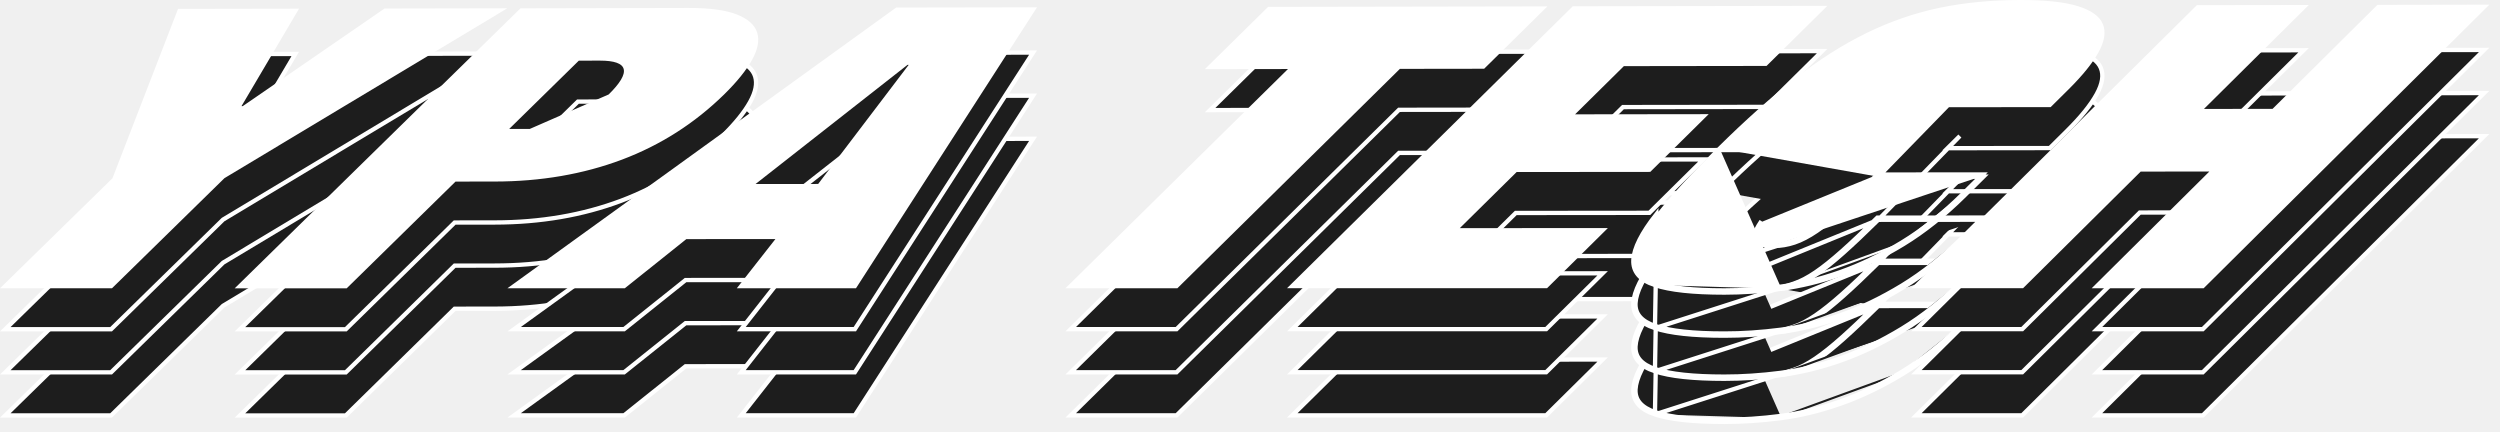
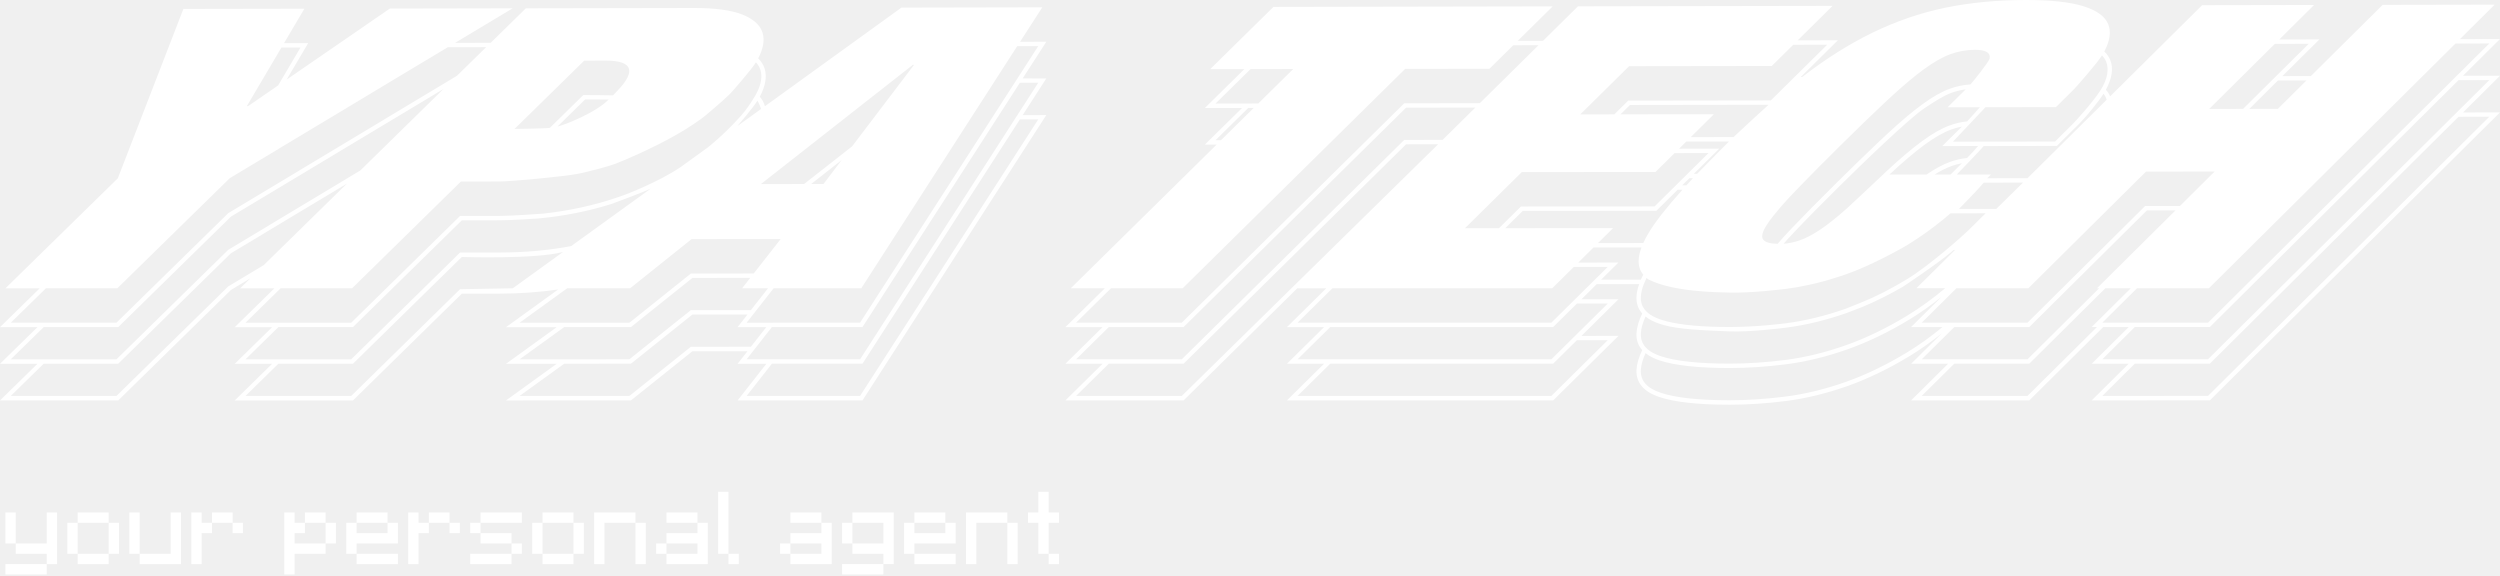
- <svg xmlns="http://www.w3.org/2000/svg" width="174" height="30" viewBox="0 0 174 30" fill="none">
-   <path d="M12.494 9.769L20.55 9.755L16.679 16.311L16.546 16.537H16.808H16.893H16.94L16.978 16.511L26.808 9.744L34.764 9.728L15.544 21.272L15.529 21.281L15.517 21.293L7.733 28.914H0.368L7.933 21.513L7.956 21.49L7.968 21.46L12.494 9.769Z" fill="#1D1D1D" stroke="white" stroke-width="0.3" />
-   <path d="M42.45 15.7L42.45 15.7C41.603 16.531 40.717 17.141 39.79 17.534C38.865 17.926 37.904 18.122 36.906 18.123L42.45 15.7ZM42.45 15.7C42.859 15.3 43.16 14.943 43.346 14.63C43.531 14.321 43.619 14.03 43.555 13.774C43.489 13.509 43.273 13.332 42.971 13.225C42.671 13.118 42.262 13.069 41.752 13.069L41.752 13.069L40.285 13.072L40.224 13.072L40.18 13.115L35.334 17.868L35.071 18.126L35.439 18.125L36.906 18.123L42.45 15.7ZM51.239 10.151L51.24 10.151C51.993 10.451 52.414 10.847 52.559 11.322C52.706 11.804 52.604 12.393 52.207 13.104C51.809 13.816 51.179 14.596 50.311 15.45C48.266 17.458 45.904 18.964 43.234 19.971C40.559 20.976 37.624 21.482 34.43 21.485L31.706 21.488L31.645 21.488L31.601 21.531L24.069 28.917H16.703L36.286 9.73L47.916 9.704C47.916 9.704 47.916 9.704 47.916 9.704C49.39 9.701 50.495 9.854 51.239 10.151Z" fill="#1D1D1D" stroke="white" stroke-width="0.3" />
-   <path d="M59.496 28.911H51.592L54.086 25.732L54.277 25.489L53.968 25.489L47.768 25.492L47.716 25.492L47.675 25.525L43.437 28.911H35.784L62.421 9.676L71.9 9.659L59.496 28.911ZM63.164 13.363H63.112L63.071 13.395L52.494 21.689L52.152 21.957L52.587 21.957L56.944 21.954L57.019 21.954L57.063 21.895L63.365 13.604L63.548 13.363H63.246H63.164Z" fill="#1D1D1D" stroke="white" stroke-width="0.3" />
-   <path d="M81.886 28.911H74.522L89.748 13.911L90.009 13.654L89.642 13.654L84.224 13.662L88.319 9.63L107.331 9.595L103.235 13.634L97.433 13.643L97.372 13.643L97.328 13.686L81.886 28.911Z" fill="#1D1D1D" stroke="white" stroke-width="0.3" />
-   <path d="M101.602 25.028L111.543 25.023L107.614 28.908H89.944L109.526 9.587L126.819 9.557L122.89 13.439L113.022 13.453L112.96 13.453L112.916 13.496L109.52 16.85L109.259 17.108L109.625 17.107L118.559 17.096L114.797 20.814L105.558 20.823L105.497 20.823L105.453 20.866L101.497 24.771L101.237 25.028L101.602 25.028Z" fill="#1D1D1D" stroke="white" stroke-width="0.3" />
-   <path d="M115.183 28.841C116.225 29.188 117.836 29.363 120.015 29.363C121.273 29.363 122.581 29.276 123.946 29.101M115.183 28.841L124.853 25.738C125.316 25.582 125.819 25.32 126.359 24.952C126.899 24.585 127.512 24.093 128.204 23.477C128.897 22.861 129.716 22.084 130.663 21.149L137.989 21.143L137.838 21.293M115.183 28.841C114.137 28.493 113.64 27.908 113.682 27.091C113.725 26.275 114.256 25.221 115.273 23.926L115.183 28.841ZM123.946 29.101C125.308 28.925 126.707 28.586 128.139 28.081C129.572 27.575 131.013 26.88 132.463 25.998M123.946 29.101L123.927 28.952C123.927 28.952 123.927 28.952 123.927 28.952M123.946 29.101L123.927 28.952M132.463 25.998C133.913 25.113 135.334 23.983 136.727 22.604M132.463 25.998L132.385 25.87C132.385 25.87 132.385 25.87 132.385 25.87M132.463 25.998L132.385 25.87M136.727 22.604L138.051 21.293L137.838 21.293M136.727 22.604L136.622 22.497L136.622 22.497M136.727 22.604L136.622 22.497M137.838 21.293L130.725 21.299M137.838 21.293L136.622 22.497M130.725 21.299L136.406 15.468L135.552 16.313L142.665 16.305L143.873 15.108C144.832 14.158 145.516 13.31 145.927 12.565C146.338 11.821 146.418 11.218 146.222 10.738C146.027 10.261 145.507 9.862 144.59 9.576C143.679 9.291 142.352 9.147 140.596 9.15L140.596 9.15C138.593 9.153 136.733 9.333 135.015 9.692C133.298 10.051 131.617 10.632 129.972 11.435C128.329 12.238 126.676 13.289 125.016 14.586C123.354 15.887 121.578 17.472 119.688 19.339M130.725 21.299C129.795 22.216 128.988 22.98 128.304 23.589C127.609 24.208 126.991 24.704 126.444 25.076C125.896 25.449 125.381 25.719 124.901 25.88L124.9 25.88C124.42 26.04 123.935 26.122 123.443 26.122C123.144 26.122 122.891 26.097 122.69 26.042C122.49 25.988 122.325 25.899 122.224 25.757C122.115 25.605 122.112 25.412 122.166 25.212C122.22 25.01 122.339 24.777 122.512 24.514C122.512 24.514 122.512 24.514 122.512 24.514L122.637 24.596L130.725 21.299ZM136.622 22.497C135.236 23.869 133.823 24.992 132.385 25.87M132.385 25.87C130.943 26.747 129.511 27.437 128.09 27.939C126.666 28.442 125.277 28.778 123.927 28.952M123.927 28.952C122.568 29.126 121.266 29.213 120.015 29.213C117.84 29.213 116.249 29.038 115.23 28.698L115.23 28.698C114.723 28.53 114.364 28.308 114.138 28.044C113.916 27.784 113.813 27.472 113.832 27.099C113.872 26.332 114.377 25.31 115.391 24.019L115.391 24.019C116.4 22.732 117.834 21.174 119.688 19.339M119.688 19.339L119.583 19.233L119.688 19.339C119.688 19.339 119.688 19.339 119.688 19.339Z" fill="#1D1D1D" stroke="white" stroke-width="0.3" />
-   <path d="M160.328 9.498L153.29 16.475L153.031 16.732L153.396 16.732L158.172 16.726L158.234 16.726L158.277 16.683L165.53 9.489L172.895 9.475L153.314 28.911H145.947L153.875 21.046L154.133 20.789L153.769 20.789L148.993 20.792L148.931 20.792L148.888 20.835L140.745 28.908H133.38L152.963 9.509L160.328 9.498Z" fill="#1D1D1D" stroke="white" stroke-width="0.3" />
-   <path d="M12.494 6.769L20.55 6.755L16.679 13.311L16.546 13.537H16.808H16.893H16.94L16.978 13.511L26.808 6.744L34.764 6.728L15.544 18.272L15.529 18.281L15.517 18.293L7.733 25.914H0.368L7.933 18.513L7.956 18.49L7.968 18.46L12.494 6.769Z" fill="#1D1D1D" stroke="white" stroke-width="0.3" />
-   <path d="M42.45 12.7L42.45 12.7C41.603 13.531 40.717 14.141 39.79 14.534C38.865 14.926 37.904 15.123 36.906 15.123L42.45 12.7ZM42.45 12.7C42.859 12.3 43.16 11.943 43.346 11.63C43.531 11.321 43.619 11.03 43.555 10.774C43.489 10.509 43.273 10.332 42.971 10.225C42.671 10.118 42.262 10.069 41.752 10.069L41.752 10.069L40.285 10.072L40.224 10.072L40.18 10.115L35.334 14.868L35.071 15.126L35.439 15.125L36.906 15.123L42.45 12.7ZM51.239 7.151L51.24 7.151C51.993 7.451 52.414 7.846 52.559 8.322C52.706 8.804 52.604 9.393 52.207 10.104C51.809 10.816 51.179 11.596 50.311 12.45C48.266 14.458 45.904 15.964 43.234 16.971C40.559 17.976 37.624 18.482 34.43 18.485L31.706 18.488L31.645 18.488L31.601 18.531L24.069 25.917H16.703L36.286 6.73L47.916 6.704C47.916 6.704 47.916 6.704 47.916 6.704C49.39 6.701 50.495 6.854 51.239 7.151Z" fill="#1D1D1D" stroke="white" stroke-width="0.3" />
-   <path d="M59.496 25.911H51.592L54.086 22.732L54.277 22.489L53.968 22.489L47.768 22.492L47.716 22.492L47.675 22.525L43.437 25.911H35.784L62.421 6.676L71.9 6.659L59.496 25.911ZM63.164 10.363H63.112L63.071 10.395L52.494 18.689L52.152 18.957L52.587 18.957L56.944 18.954L57.019 18.954L57.063 18.895L63.365 10.604L63.548 10.363H63.246H63.164Z" fill="#1D1D1D" stroke="white" stroke-width="0.3" />
-   <path d="M81.886 25.911H74.522L89.748 10.911L90.009 10.654L89.642 10.654L84.224 10.662L88.319 6.63L107.331 6.595L103.235 10.634L97.433 10.643L97.372 10.643L97.328 10.686L81.886 25.911Z" fill="#1D1D1D" stroke="white" stroke-width="0.3" />
-   <path d="M101.602 22.028L111.543 22.023L107.614 25.908H89.944L109.526 6.587L126.819 6.557L122.89 10.439L113.022 10.453L112.96 10.453L112.916 10.496L109.52 13.85L109.259 14.107L109.625 14.107L118.559 14.096L114.797 17.814L105.558 17.823L105.497 17.823L105.453 17.866L101.497 21.771L101.237 22.028L101.602 22.028Z" fill="#1D1D1D" stroke="white" stroke-width="0.3" />
-   <path d="M115.183 25.841C116.225 26.188 117.836 26.363 120.015 26.363C121.273 26.363 122.581 26.276 123.946 26.101M115.183 25.841L124.853 22.738C125.316 22.582 125.819 22.32 126.359 21.952C126.899 21.585 127.512 21.093 128.204 20.477C128.897 19.861 129.716 19.084 130.663 18.149L137.989 18.143L137.838 18.293M115.183 25.841C114.137 25.493 113.64 24.908 113.682 24.091C113.725 23.275 114.256 22.221 115.273 20.926L115.183 25.841ZM123.946 26.101C125.308 25.925 126.707 25.586 128.139 25.081C129.572 24.575 131.013 23.88 132.463 22.998M123.946 26.101L123.927 25.952C123.927 25.952 123.927 25.952 123.927 25.952M123.946 26.101L123.927 25.952M132.463 22.998C133.913 22.113 135.334 20.983 136.727 19.604M132.463 22.998L132.385 22.87C132.385 22.87 132.385 22.87 132.385 22.87M132.463 22.998L132.385 22.87M136.727 19.604L138.051 18.293L137.838 18.293M136.727 19.604L136.622 19.497L136.622 19.497M136.727 19.604L136.622 19.497M137.838 18.293L130.725 18.299M137.838 18.293L136.622 19.497M130.725 18.299L136.406 12.468L135.552 13.313L142.665 13.305L143.873 12.108C144.832 11.158 145.516 10.31 145.927 9.565C146.338 8.821 146.418 8.218 146.222 7.738C146.027 7.261 145.507 6.862 144.59 6.576C143.679 6.291 142.352 6.147 140.596 6.15L140.596 6.15C138.593 6.153 136.733 6.333 135.015 6.692C133.298 7.051 131.617 7.632 129.972 8.435C128.329 9.238 126.676 10.289 125.016 11.586C123.354 12.887 121.578 14.472 119.688 16.339M130.725 18.299C129.795 19.216 128.988 19.98 128.304 20.589C127.609 21.208 126.991 21.704 126.444 22.076C125.896 22.449 125.381 22.719 124.901 22.88L124.9 22.88C124.42 23.04 123.935 23.122 123.443 23.122C123.144 23.122 122.891 23.097 122.69 23.042C122.49 22.988 122.325 22.899 122.224 22.757C122.115 22.605 122.112 22.412 122.166 22.212C122.22 22.01 122.339 21.777 122.512 21.514C122.512 21.514 122.512 21.514 122.512 21.514L122.637 21.596L130.725 18.299ZM136.622 19.497C135.236 20.869 133.823 21.992 132.385 22.87M132.385 22.87C130.943 23.747 129.511 24.437 128.09 24.939C126.666 25.442 125.277 25.778 123.927 25.952M123.927 25.952C122.568 26.126 121.266 26.213 120.015 26.213C117.84 26.213 116.249 26.038 115.23 25.698L115.23 25.698C114.723 25.53 114.364 25.308 114.138 25.044C113.916 24.784 113.813 24.472 113.832 24.099C113.872 23.332 114.377 22.31 115.391 21.019L115.391 21.019C116.4 19.732 117.834 18.174 119.688 16.339M119.688 16.339L119.583 16.233L119.688 16.339C119.688 16.339 119.688 16.339 119.688 16.339Z" fill="#1D1D1D" stroke="white" stroke-width="0.3" />
-   <path d="M160.328 6.498L153.29 13.475L153.031 13.732L153.396 13.732L158.172 13.726L158.234 13.726L158.277 13.682L165.53 6.489L172.895 6.475L153.314 25.911H145.947L153.875 18.046L154.133 17.789L153.769 17.789L148.993 17.792L148.931 17.792L148.888 17.835L140.745 25.908H133.38L152.963 6.509L160.328 6.498Z" fill="#1D1D1D" stroke="white" stroke-width="0.3" />
-   <path d="M12.494 3.769L20.55 3.755L16.679 10.311L16.546 10.537H16.808H16.893H16.94L16.978 10.511L26.808 3.744L34.764 3.728L15.544 15.272L15.529 15.281L15.517 15.293L7.733 22.914H0.368L7.933 15.513L7.956 15.49L7.968 15.46L12.494 3.769Z" fill="#1D1D1D" stroke="white" stroke-width="0.3" />
-   <path d="M42.45 9.7L42.45 9.7C41.603 10.531 40.717 11.141 39.79 11.534C38.865 11.926 37.904 12.123 36.906 12.123L42.45 9.7ZM42.45 9.7C42.859 9.3 43.16 8.943 43.346 8.63C43.531 8.321 43.619 8.03 43.555 7.774C43.489 7.509 43.273 7.332 42.971 7.225C42.671 7.118 42.262 7.069 41.752 7.069L41.752 7.069L40.285 7.072L40.224 7.072L40.18 7.115L35.334 11.868L35.071 12.126L35.439 12.125L36.906 12.123L42.45 9.7ZM51.239 4.151L51.24 4.151C51.993 4.451 52.414 4.846 52.559 5.322C52.706 5.804 52.604 6.393 52.207 7.104C51.809 7.816 51.179 8.596 50.311 9.45C48.266 11.458 45.904 12.964 43.234 13.971C40.559 14.976 37.624 15.482 34.43 15.485L31.706 15.488L31.645 15.488L31.601 15.531L24.069 22.917H16.703L36.286 3.73L47.916 3.704C47.916 3.704 47.916 3.704 47.916 3.704C49.39 3.701 50.495 3.854 51.239 4.151Z" fill="#1D1D1D" stroke="white" stroke-width="0.3" />
-   <path d="M59.496 22.911H51.592L54.086 19.732L54.277 19.489L53.968 19.489L47.768 19.492L47.716 19.492L47.675 19.525L43.437 22.911H35.784L62.421 3.676L71.9 3.659L59.496 22.911ZM63.164 7.363H63.112L63.071 7.395L52.494 15.689L52.152 15.957L52.587 15.957L56.944 15.954L57.019 15.954L57.063 15.895L63.365 7.604L63.548 7.363H63.246H63.164Z" fill="#1D1D1D" stroke="white" stroke-width="0.3" />
-   <path d="M81.886 22.911H74.522L89.748 7.911L90.009 7.654L89.642 7.654L84.224 7.662L88.319 3.63L107.331 3.595L103.235 7.635L97.433 7.643L97.372 7.643L97.328 7.686L81.886 22.911Z" fill="#1D1D1D" stroke="white" stroke-width="0.3" />
-   <path d="M101.602 19.028L111.543 19.023L107.614 22.908H89.944L109.526 3.587L126.819 3.557L122.89 7.439L113.022 7.453L112.96 7.453L112.916 7.496L109.52 10.85L109.259 11.107L109.625 11.107L118.559 11.096L114.797 14.814L105.558 14.823L105.497 14.823L105.453 14.866L101.497 18.771L101.237 19.028L101.602 19.028Z" fill="#1D1D1D" stroke="white" stroke-width="0.3" />
-   <path d="M115.183 22.841C116.225 23.188 117.836 23.363 120.015 23.363C121.273 23.363 122.581 23.276 123.946 23.101M115.183 22.841L124.853 19.738C125.316 19.582 125.819 19.32 126.359 18.952C126.899 18.585 127.512 18.093 128.204 17.477C128.897 16.861 129.716 16.084 130.663 15.149L137.989 15.143L137.838 15.293M115.183 22.841C114.137 22.493 113.64 21.908 113.682 21.091C113.725 20.275 114.256 19.221 115.273 17.926L115.183 22.841ZM123.946 23.101C125.308 22.925 126.707 22.586 128.139 22.081C129.572 21.575 131.013 20.88 132.463 19.998M123.946 23.101L123.927 22.952C123.927 22.952 123.927 22.952 123.927 22.952M123.946 23.101L123.927 22.952M132.463 19.998C133.913 19.113 135.334 17.983 136.727 16.604M132.463 19.998L132.385 19.87C132.385 19.87 132.385 19.87 132.385 19.87M132.463 19.998L132.385 19.87M136.727 16.604L138.051 15.293L137.838 15.293M136.727 16.604L136.622 16.497L136.622 16.497M136.727 16.604L136.622 16.497M137.838 15.293L130.725 15.299M137.838 15.293L136.622 16.497M130.725 15.299L136.406 9.468L135.552 10.313L142.665 10.305L143.873 9.108C144.832 8.157 145.516 7.31 145.927 6.564C146.338 5.821 146.418 5.218 146.222 4.738C146.027 4.261 145.507 3.862 144.59 3.576C143.679 3.291 142.352 3.147 140.596 3.15L140.596 3.15C138.593 3.153 136.733 3.333 135.015 3.692C133.298 4.051 131.617 4.632 129.972 5.435C128.329 6.238 126.676 7.289 125.016 8.586C123.354 9.888 121.578 11.472 119.688 13.339M130.725 15.299C129.795 16.216 128.988 16.98 128.304 17.589C127.609 18.208 126.991 18.704 126.444 19.076C125.896 19.449 125.381 19.719 124.901 19.88L124.9 19.88C124.42 20.04 123.935 20.122 123.443 20.122C123.144 20.122 122.891 20.097 122.69 20.042C122.49 19.988 122.325 19.899 122.224 19.757C122.115 19.605 122.112 19.412 122.166 19.212C122.22 19.01 122.339 18.777 122.512 18.514C122.512 18.514 122.512 18.514 122.512 18.514L122.637 18.596L130.725 15.299ZM136.622 16.497C135.236 17.869 133.823 18.992 132.385 19.87M132.385 19.87C130.943 20.747 129.511 21.437 128.09 21.939C126.666 22.442 125.277 22.778 123.927 22.952M123.927 22.952C122.568 23.126 121.266 23.213 120.015 23.213C117.84 23.213 116.249 23.038 115.23 22.698L115.23 22.698C114.723 22.53 114.364 22.308 114.138 22.044C113.916 21.784 113.813 21.472 113.832 21.099C113.872 20.332 114.377 19.31 115.391 18.019L115.391 18.019C116.4 16.732 117.834 15.174 119.688 13.339M119.688 13.339L119.583 13.233L119.688 13.339C119.688 13.339 119.688 13.339 119.688 13.339Z" fill="#1D1D1D" stroke="white" stroke-width="0.3" />
-   <path d="M160.328 3.498L153.29 10.475L153.031 10.732L153.396 10.732L158.172 10.726L158.234 10.726L158.277 10.682L165.53 3.489L172.895 3.475L153.314 22.911H145.947L153.875 15.046L154.133 14.789L153.769 14.789L148.993 14.792L148.931 14.792L148.888 14.835L140.745 22.908H133.38L152.963 3.509L160.328 3.498Z" fill="#1D1D1D" stroke="white" stroke-width="0.3" />
-   <path d="M12.494 0.769L20.55 0.755L16.679 7.311L16.546 7.537H16.808H16.893H16.94L16.978 7.511L26.808 0.744L34.764 0.728L15.544 12.272L15.529 12.281L15.517 12.293L7.733 19.914H0.368L7.933 12.513L7.956 12.49L7.968 12.46L12.494 0.769Z" fill="white" stroke="white" stroke-width="0.3" />
-   <path d="M42.45 6.7L42.45 6.7C41.603 7.531 40.717 8.141 39.79 8.534C38.865 8.926 37.904 9.123 36.906 9.123L42.45 6.7ZM42.45 6.7C42.859 6.3 43.16 5.943 43.346 5.63C43.531 5.321 43.619 5.03 43.555 4.774C43.489 4.509 43.273 4.332 42.971 4.225C42.671 4.118 42.262 4.069 41.752 4.069L41.752 4.069L40.285 4.072L40.224 4.072L40.18 4.115L35.334 8.868L35.071 9.126L35.439 9.125L36.906 9.123L42.45 6.7ZM51.239 1.151L51.24 1.151C51.993 1.451 52.414 1.846 52.559 2.322C52.706 2.804 52.604 3.393 52.207 4.104C51.809 4.816 51.179 5.596 50.311 6.45C48.266 8.458 45.904 9.964 43.234 10.971C40.559 11.976 37.624 12.482 34.43 12.485L31.706 12.488L31.645 12.488L31.601 12.531L24.069 19.917H16.703L36.286 0.73L47.916 0.704C47.916 0.704 47.916 0.704 47.916 0.704C49.39 0.701 50.495 0.854 51.239 1.151Z" fill="white" stroke="white" stroke-width="0.3" />
-   <path d="M59.496 19.911H51.592L54.086 16.732L54.277 16.489L53.968 16.489L47.768 16.492L47.716 16.492L47.675 16.525L43.437 19.911H35.784L62.421 0.676L71.9 0.659L59.496 19.911ZM63.164 4.363H63.112L63.071 4.395L52.494 12.689L52.152 12.957L52.587 12.957L56.944 12.954L57.019 12.954L57.063 12.895L63.365 4.604L63.548 4.363H63.246H63.164Z" fill="white" stroke="white" stroke-width="0.3" />
-   <path d="M81.886 19.911H74.522L89.748 4.911L90.009 4.654L89.642 4.654L84.224 4.662L88.319 0.63L107.331 0.595L103.235 4.635L97.433 4.643L97.372 4.643L97.328 4.686L81.886 19.911Z" fill="white" stroke="white" stroke-width="0.3" />
-   <path d="M101.602 16.028L111.543 16.023L107.614 19.908H89.944L109.526 0.587L126.819 0.557L122.89 4.439L113.022 4.453L112.96 4.453L112.916 4.496L109.52 7.85L109.259 8.107L109.625 8.107L118.559 8.096L114.797 11.814L105.558 11.823L105.497 11.823L105.453 11.866L101.497 15.771L101.237 16.028L101.602 16.028Z" fill="white" stroke="white" stroke-width="0.3" />
-   <path d="M115.183 19.841C116.225 20.188 117.836 20.363 120.015 20.363C121.273 20.363 122.581 20.276 123.946 20.101M115.183 19.841L124.853 16.738C125.316 16.582 125.819 16.32 126.359 15.952C126.899 15.585 127.512 15.093 128.204 14.477C128.897 13.861 129.716 13.084 130.663 12.149L137.989 12.143L137.838 12.293M115.183 19.841C114.137 19.493 113.64 18.908 113.682 18.091C113.725 17.275 114.256 16.221 115.273 14.926L115.183 19.841ZM123.946 20.101C125.308 19.925 126.707 19.586 128.139 19.081C129.572 18.575 131.013 17.88 132.463 16.998M123.946 20.101L123.927 19.952C123.927 19.952 123.927 19.952 123.927 19.952M123.946 20.101L123.927 19.952M132.463 16.998C133.913 16.113 135.334 14.983 136.727 13.604M132.463 16.998L132.385 16.87C132.385 16.87 132.385 16.87 132.385 16.87M132.463 16.998L132.385 16.87M136.727 13.604L138.051 12.293L137.838 12.293M136.727 13.604L136.622 13.497L136.622 13.497M136.727 13.604L136.622 13.497M137.838 12.293L130.725 12.299M137.838 12.293L136.622 13.497M130.725 12.299L136.406 6.468L135.552 7.313L142.665 7.305L143.873 6.108C144.832 5.157 145.516 4.31 145.927 3.564C146.338 2.821 146.418 2.218 146.222 1.738C146.027 1.261 145.507 0.862 144.59 0.576C143.679 0.291 142.352 0.147 140.596 0.15L140.596 0.15C138.593 0.153 136.733 0.333 135.015 0.692C133.298 1.051 131.617 1.632 129.972 2.435C128.329 3.238 126.676 4.289 125.016 5.586C123.354 6.888 121.578 8.472 119.688 10.339M130.725 12.299C129.795 13.216 128.988 13.98 128.304 14.589C127.609 15.208 126.991 15.704 126.444 16.076C125.896 16.449 125.381 16.719 124.901 16.88L124.9 16.88C124.42 17.04 123.935 17.122 123.443 17.122C123.144 17.122 122.891 17.097 122.69 17.042C122.49 16.988 122.325 16.899 122.224 16.757C122.115 16.605 122.112 16.412 122.166 16.212C122.22 16.01 122.339 15.777 122.512 15.514C122.512 15.514 122.512 15.514 122.512 15.514L122.637 15.596L130.725 12.299ZM136.622 13.497C135.236 14.869 133.823 15.992 132.385 16.87M132.385 16.87C130.943 17.747 129.511 18.437 128.09 18.939C126.666 19.442 125.277 19.778 123.927 19.952M123.927 19.952C122.568 20.126 121.266 20.213 120.015 20.213C117.84 20.213 116.249 20.038 115.23 19.698L115.23 19.698C114.723 19.53 114.364 19.308 114.138 19.044C113.916 18.784 113.813 18.472 113.832 18.099C113.872 17.332 114.377 16.31 115.391 15.019L115.391 15.019C116.4 13.732 117.834 12.174 119.688 10.339M119.688 10.339L119.583 10.233L119.688 10.339C119.688 10.339 119.688 10.339 119.688 10.339Z" fill="white" stroke="white" stroke-width="0.3" />
-   <path d="M160.328 0.498L153.29 7.475L153.031 7.732L153.396 7.732L158.172 7.726L158.234 7.726L158.277 7.682L165.53 0.489L172.895 0.475L153.314 19.911H145.947L153.875 12.046L154.133 11.789L153.769 11.789L148.993 11.792L148.931 11.792L148.888 11.835L140.745 19.908H133.38L152.963 0.509L160.328 0.498Z" fill="white" stroke="white" stroke-width="0.3" />
+ <svg xmlns="http://www.w3.org/2000/svg" viewBox="0 0 1541 355" fill="none">
+   <path d="M3.32 334.981V315.881H9.69V334.981H3.32ZM3.32 354.081V347.711H28.788V354.081H3.32ZM28.788 347.721V341.351H9.69V334.981H28.788V315.881H35.158V347.721H28.788Z" fill="white" />
+   <path d="M41.516 341.351V322.251H47.885V341.351H41.516ZM47.885 322.251V315.881H66.984V322.251H47.885ZM47.885 347.721V341.351H66.984V347.721H47.885ZM66.984 341.351V322.251H73.353V341.351H66.984Z" fill="white" />
+   <path d="M79.727 341.351V315.881H86.096V341.351H79.727ZM86.096 347.721V341.351H105.195V315.881H111.564V347.721H86.096Z" fill="white" />
+   <path d="M117.922 347.721V315.881H124.291V322.251H130.661V328.621H124.291V347.721H117.922ZM130.661 322.251V315.881H143.4V322.251H130.661ZM143.39 328.611V322.241H149.76V328.611H143.39Z" fill="white" />
+   <path d="M175.23 354.081V315.881H181.6V322.251H187.97V328.621H181.6V334.991H200.699V341.361H181.6V354.091H175.23V354.081ZM187.96 322.251V315.881H200.699V322.251H187.96ZM200.699 334.981V322.241H207.068V334.981H200.699Z" fill="white" />
+   <path d="M213.426 341.351V322.251H219.795V328.621H238.894V322.251H245.264V334.991H219.795V341.361H213.426V341.351ZM219.795 322.251V315.881H238.894V322.251H219.795ZM219.795 347.721V341.351H245.264V347.721H219.795Z" fill="white" />
+   <path d="M251.629 347.721V315.881H257.998V322.251H264.368V328.621H257.998V347.721H251.629ZM264.358 322.251V315.881H277.097V322.251H264.358ZM277.097 328.611V322.241H283.467V328.611H277.097Z" fill="white" />
+   <path d="M289.832 328.611V322.241H296.202V328.611H289.832ZM289.832 347.721V341.351H315.3V347.721H289.832ZM296.202 322.251V315.881H321.67V322.251H296.202ZM296.202 334.981V328.611H315.3V334.981H296.202ZM315.3 341.351V334.981H321.67V341.351H315.3Z" fill="white" />
+   <path d="M328.035 341.351V322.251H334.405V341.351H328.035ZM334.405 322.251V315.881H353.503V322.251H334.405ZM334.405 347.721V341.351H353.503V347.721H334.405ZM353.503 341.351V322.251H359.873V341.351H353.503Z" fill="white" />
+   <path d="M366.234 347.721V315.881H391.703V322.251H372.604V347.721H366.234ZM391.713 347.721V322.251H398.082V347.721H391.713Z" fill="white" />
+   <path d="M404.441 341.351V334.981H410.811V341.351H404.441ZM410.811 322.251V315.881H429.91V322.251H410.811ZM410.811 347.721V341.351H429.91V334.981H410.811V328.611H429.91V322.241H436.279V347.711H410.811V347.721Z" fill="white" />
+   <path d="M442.648 341.35V303.15H449.018V341.35H442.648ZM449.008 347.72V341.35H455.378V347.72H449.008Z" fill="white" />
+   <path d="M480.844 341.351V334.981H487.213V341.351H480.844ZM487.213 322.251V315.881H506.312V322.251H487.213ZM487.213 347.721V341.351H506.312V334.981H487.213V328.611H506.312V322.241H512.682V347.711H487.213V347.721Z" fill="white" />
+   <path d="M519.047 334.98V322.24H525.416V334.98H519.047ZM519.047 354.08V347.71H544.515V354.08H519.047ZM544.525 347.72V341.35H525.426V334.98H544.525V322.24H525.426V315.87H550.895V347.71H544.525V347.72Z" fill="white" />
+   <path d="M557.25 341.351V322.251H563.62V328.621H582.718V322.251H589.088V334.991H563.62V341.361H557.25V341.351ZM563.62 322.251V315.881H582.718V322.251H563.62ZM563.62 347.721V341.351H589.088V347.721H563.62Z" fill="white" />
+   <path d="M595.457 347.721V315.881H620.925V322.251H601.827V347.721H595.457ZM620.925 347.721V322.251H627.295V347.721H620.925Z" fill="white" />
+   <path d="M640.022 341.35V322.25H633.652V315.88H640.022V303.15H646.391V315.88H652.761V322.25H646.391V341.35H640.022ZM646.381 347.72V341.35H652.751V347.72H646.381Z" fill="white" />
+   <path d="M1518.18 46.7L1540.98 24.07L1516.3 24.12L1537.7 2.87L1468.67 3L1424.43 46.87L1406.86 46.92L1429.69 24.29L1404.94 24.34L1426.39 3.07L1357.39 3.2L1300.69 59.39C1300.09 57.94 1299.21 56.59 1298.06 55.34C1301.91 48.28 1302.84 42.1 1300.74 36.94C1299.96 35.04 1298.74 33.31 1297.09 31.73C1300.59 25.17 1301.39 19.54 1299.49 14.89C1297.54 10.11 1292.43 6.41 1284.2 3.83C1275.94 1.25 1264.03 -0.02 1248.43 0C1230.64 0.03 1214.04 1.65 1198.72 4.83C1183.41 8.03 1168.42 13.21 1153.75 20.37C1139.51 27.33 1125.24 36.36 1110.9 47.45H1110L1132.88 24.82L1108.1 24.87L1129.6 3.62L972.66 3.9L951.112 25.17H951.092L935.523 25.2L957.071 3.93L784.943 4.26L745.956 42.63L767.005 42.61L742.657 66.59L765.605 66.57L742.657 89.15H749.916L660.022 177.7H681.021L656.723 201.63H679.641L656.723 224.21H679.641L656.723 246.79H729.597L799.642 177.71H817.511L793.263 201.64H816.141L793.263 224.22H816.141L793.263 246.8H957.381L997.628 207.03L974.8 207.06L997.628 184.46H974.83L984.189 175.15L1010.39 175.12C1009.41 177.87 1008.86 180.43 1008.74 182.78C1008.52 186.86 1009.69 190.36 1012.27 193.24C1010.09 197.75 1008.94 201.75 1008.74 205.35C1008.52 209.43 1009.69 212.93 1012.27 215.81C1010.09 220.32 1008.94 224.32 1008.74 227.92C1008.31 235.8 1013.1 241.49 1022.93 244.76C1032.29 247.89 1046.82 249.47 1066.17 249.47C1077.33 249.47 1089.1 248.69 1101.16 247.14C1113.27 245.59 1125.86 242.51 1138.58 238.03C1151.27 233.55 1164.23 227.29 1177.12 219.46C1183.73 215.43 1190.3 210.8 1196.83 205.57L1178.02 224.22H1200.79L1178.02 246.8H1250.87L1296.42 201.62H1312.11L1289.33 224.22H1312.08L1289.33 246.8L1362.18 246.77L1541 69.27L1518.2 69.32L1541 46.69L1518.18 46.7ZM1421.73 49.58L1404.06 67.1L1386.49 67.13L1404.13 49.61L1421.73 49.58ZM1402.2 27.05L1423.1 27L1382.63 67.12L1361.76 67.15L1402.2 27.05ZM1322.8 105.77L1365.09 105.74L1343.69 126.99H1322.25L1249.74 198.9H1184.54L1205.96 177.68H1250.28L1322.8 105.77ZM1207.5 128.79C1207.5 128.79 1220.09 115.98 1222.77 112.6H1222.79L1246.99 112.55L1230.5 128.77L1207.5 128.79ZM1298.22 60.54C1298.34 60.84 1298.47 61.17 1298.55 61.49L1249.75 109.84L1224.9 109.87L1227.23 107.57L1206.13 107.6C1206.13 107.6 1221.12 92.11 1222.77 90.03H1222.79L1267.84 89.95L1279.33 78.56C1285.78 72.45 1294.1 61.87 1296.6 57.79C1297.3 58.66 1297.85 59.56 1298.22 60.54ZM1220.41 66.1C1219.91 66.7 1213.85 73.46 1212.53 74.81C1208.85 75.21 1205.25 76.04 1201.74 77.34C1196.73 79.17 1191 82.42 1184.73 87.03C1178.5 91.61 1171.12 97.84 1162.83 105.58C1162.1 106.26 1141.73 125.53 1138.65 128.26C1132.52 133.72 1127.09 138.07 1122.31 141.32C1117.53 144.57 1113.07 146.9 1108.97 148.28C1105.79 149.33 1102.59 150.01 1099.38 150.26C1101.28 148.08 1103.41 145.75 1105.79 143.25C1113.05 135.57 1122.71 125.76 1134.5 114.12C1146.34 102.38 1176.51 73.11 1186.32 66.64C1192.62 62.5 1197.91 59.06 1202.66 57.3C1205.59 56.22 1208.59 55.5 1211.65 55.07C1211.25 55.5 1210.8 55.92 1210.37 56.35L1200.48 66.14L1220.41 66.1ZM1164.69 107.54C1172.9 99.88 1180.18 93.72 1186.33 89.19C1192.41 84.76 1197.89 81.61 1202.67 79.85C1204.85 79.05 1207.08 78.45 1209.33 78.02L1197.22 90.03L1219.29 90C1217.56 92.05 1215.36 94.48 1212.53 97.36C1208.85 97.76 1205.25 98.59 1201.74 99.89C1197.51 101.44 1192.75 103.99 1187.57 107.57H1187.55L1164.61 107.6L1164.69 107.54ZM1202.67 102.44C1204.85 101.64 1207.08 101.04 1209.33 100.61L1202.3 107.59H1192.49C1196.16 105.29 1199.56 103.59 1202.67 102.44ZM1267.29 66.02L1278.38 55.03C1280.08 53.35 1293.1 38.41 1295.67 34.16C1296.82 35.34 1297.67 36.59 1298.22 37.96C1299.92 42.16 1299.46 48.38 1294.67 55.78C1289.59 63.62 1278.93 75.15 1277.43 76.65L1266.74 87.24L1203.79 87.32C1203.79 87.32 1223.59 66.4 1223.84 66.1L1267.29 66.02ZM1110.45 113.82L1110.48 113.79C1116.86 107.21 1124.57 99.45 1133.56 90.54C1144.42 79.8 1153.78 70.74 1161.67 63.33L1161.69 63.3C1162.39 62.65 1163.09 62 1163.77 61.37C1164.07 61.09 1164.37 60.82 1164.65 60.57C1165.6 59.67 1166.55 58.82 1167.48 57.99L1167.5 57.96C1174.28 51.8 1180.29 46.8 1185.54 42.94C1191.75 38.38 1197.3 35.21 1202.21 33.4C1207.12 31.62 1212.17 30.72 1217.35 30.7C1224.03 30.7 1227.06 32.48 1226.41 36.06C1226.03 38.09 1215.92 50.68 1214.6 52.03C1210.22 52.31 1205.91 53.21 1201.76 54.73C1196.75 56.56 1191.02 59.81 1184.75 64.44C1178.77 68.79 1171.74 74.73 1163.88 82.01C1163.53 82.34 1163.2 82.64 1162.85 82.96C1162.22 83.54 1161.6 84.14 1160.95 84.74C1159.97 85.67 1158.95 86.62 1157.92 87.59C1150.69 94.42 1142.2 102.66 1132.62 112.14C1120.81 123.8 1111.15 133.64 1103.84 141.32C1100.76 144.57 1098.06 147.58 1095.73 150.28C1091 150.2 1088 149.3 1086.79 147.63C1085.49 145.83 1086.36 142.67 1089.37 138.12C1091.2 135.32 1093.87 131.91 1097.35 127.88C1099.2 125.73 1101.33 123.4 1103.66 120.9C1103.68 120.87 1103.68 120.87 1103.71 120.85C1104.09 120.47 1104.46 120.07 1104.84 119.67C1106.57 117.85 1108.45 115.9 1110.45 113.82ZM1042.16 84.54L1056.44 70.42L998.888 70.47L999.138 70.22L1004.72 64.71L1090.16 64.58C1088.13 66.36 1072.79 80.42 1068.59 84.48L1042.16 84.54ZM1065.75 87.22C1064.62 88.35 1051.03 101.94 1046.13 107.12H1044.09L1059.75 91.63L1034.98 91.66L1039.43 87.26L1065.75 87.22ZM974.31 70.28L1004.17 40.8L1092.11 40.67L1105.35 27.61L1126.3 27.56L1091.54 61.9L1003.63 62.03L995.318 70.24L995.069 70.49L974.1 70.52L974.31 70.28ZM1020.43 106.02L1032.22 94.38L1053.13 94.35L1019.88 127.24L937.513 127.29L923.974 140.65H903.025L938.063 106.06L1020.43 106.02ZM927.833 140.65L938.623 129.99L980.52 129.96H984.369L1020.99 129.93L1034.13 116.94H1037.06C1032.13 122.42 1027.85 127.5 1024.17 132.18C1022.92 133.76 1021.77 135.31 1020.69 136.81C1020.36 137.26 1019.09 139.06 1018.81 139.51C1016.31 143.21 1014.33 146.64 1012.93 149.8L984.999 149.83L994.309 140.62L927.833 140.65ZM1036.88 114.23L1041.36 109.83H1043.56C1042.18 111.33 1040.81 112.81 1039.51 114.23H1036.88ZM749.246 63.84L770.845 42.59L797.153 42.54L775.584 63.79L749.246 63.84ZM749.246 86.42L769.445 66.52H772.794L752.626 86.42H749.246ZM663.302 198.89L684.851 177.67H729.017L866.138 42.47L918.094 42.39L932.783 27.9L948.372 27.85L912.164 63.59H912.134L865.588 63.67L728.448 198.89H663.302ZM663.302 221.47L683.471 201.6H729.567L866.708 66.37L909.375 66.32L889.226 86.22H889.196L865.568 86.25L728.448 221.47H663.302ZM728.448 244.05H663.302L683.471 224.18H729.567L866.708 88.95L886.476 88.92L728.448 244.05ZM991.029 209.68L956.271 244.04H799.822L819.971 224.17H957.361L972.03 209.68H991.029ZM991.029 187.11L956.271 221.47H799.822L819.971 201.6H957.361L972.03 187.11H991.029ZM956.261 198.89H799.822L821.341 177.67H956.811L970.1 164.53H991.019L956.261 198.89ZM986.919 172.39L997.608 161.83L972.83 161.86L982.239 152.55L1011.8 152.52C1010.77 155.32 1010.2 157.88 1010.07 160.23C1009.87 163.73 1010.82 166.76 1012.9 169.29C1012.35 170.34 1011.87 171.37 1011.42 172.37L986.919 172.39ZM1011.42 182.88C1011.55 180.53 1012.15 177.92 1013.27 175.07C1013.42 174.62 1014.75 171.67 1014.92 171.32C1015.35 171.7 1015.78 172.12 1016.3 172.37C1031.8 179.97 1057.66 180.11 1066.15 180.35C1079.11 180.72 1098.74 178.32 1100.96 178.05C1105.31 177.5 1109.69 176.75 1114.15 175.77C1114.98 175.62 1116.65 175.22 1116.65 175.22C1117.42 175.07 1118.23 174.87 1119.03 174.67H1119.06C1125.34 173.17 1131.66 171.21 1138.11 168.99C1152.05 164.18 1170.74 154.07 1176.4 150.57C1183.61 146.1 1190.81 141.01 1197.89 135.2C1199.37 134 1200.84 132.75 1202.29 131.5H1204.77L1223.92 131.47L1213.18 142.11C1209.9 145.34 1189.17 163.78 1175.67 171.97C1174.55 172.65 1170.74 174.9 1169.96 175.32C1169.16 175.8 1168.36 176.25 1167.56 176.67C1162.96 179.25 1158.37 181.58 1153.79 183.68C1152.56 184.28 1140.57 189.26 1137.65 190.31C1125.11 194.71 1112.72 197.74 1100.78 199.27C1099 199.5 1082.84 201.57 1066.14 201.57C1049.45 201.57 1036.44 200.39 1027.36 198.07C1026.88 197.94 1024.03 197.09 1023.78 197.02C1020.3 195.84 1017.55 194.42 1015.55 192.67C1015.17 192.34 1013.87 190.97 1013.6 190.57C1011.97 188.38 1011.25 185.83 1011.42 182.88ZM1011.42 205.45C1011.57 202.42 1012.55 198.99 1014.32 195.11C1016.5 196.89 1019.3 198.34 1022.75 199.51C1022.8 199.54 1022.85 199.54 1022.9 199.56C1023.3 199.69 1023.7 199.84 1024.13 199.94C1024.58 200.09 1025.03 200.24 1025.51 200.37C1034.87 202.97 1048.51 203.6 1066.14 204.27C1078.83 204.75 1098.45 202.29 1101.13 201.94C1113.24 200.39 1125.83 197.31 1138.55 192.83C1139.4 192.53 1146.86 189.68 1147.98 189.2H1148.01C1156.32 185.72 1164.7 181.54 1173.09 176.66C1173.09 176.66 1195.53 161.77 1204.31 154.06H1205.09L1181.27 177.66H1199C1191.29 184.12 1183.49 189.77 1175.66 194.53C1162.95 202.29 1150.16 208.45 1137.64 212.85C1125.1 217.28 1112.71 220.31 1100.77 221.84C1088.81 223.37 1077.17 224.14 1066.13 224.14C1047.08 224.14 1032.83 222.61 1023.77 219.58C1020.29 218.4 1017.54 216.98 1015.54 215.23C1015.16 214.9 1014.81 214.58 1014.51 214.25C1014.16 213.9 1013.86 213.52 1013.58 213.12C1011.97 210.96 1011.25 208.41 1011.42 205.45ZM1175.67 217.12C1162.96 224.85 1150.17 231.04 1137.65 235.44C1125.11 239.87 1112.72 242.9 1100.78 244.42C1088.82 245.95 1077.18 246.72 1066.14 246.72C1047.09 246.72 1032.84 245.17 1023.78 242.14C1015.1 239.26 1011.04 234.63 1011.42 228.02C1011.57 224.99 1012.55 221.56 1014.32 217.68C1016.52 219.48 1019.4 220.96 1022.9 222.14C1032.26 225.27 1046.79 226.85 1066.14 226.85C1077.3 226.85 1089.07 226.07 1101.13 224.52C1113.24 222.97 1125.83 219.89 1138.55 215.41C1151.24 210.93 1164.2 204.7 1177.09 196.86C1183.7 192.83 1190.27 188.18 1196.8 182.94L1177.99 201.59H1197.35C1190.2 207.5 1182.96 212.69 1175.67 217.12ZM1184.55 221.47L1204.62 201.6H1250.85L1323.36 129.69H1340.97L1292.6 177.67H1293.93L1249.75 221.47H1184.55ZM1249.74 244.05H1184.54L1204.61 224.18H1250.84L1297.74 177.68H1313.41L1289.31 201.58H1292.56L1249.74 244.05ZM1295.87 198.89L1317.27 177.67H1361.58L1367.21 172.09L1513.54 26.85L1534.41 26.8L1361.03 198.89H1295.87ZM1534.42 71.95L1361.03 244.02L1295.87 244.05L1315.89 224.18L1362.16 224.15L1515.45 71.98L1534.42 71.95ZM1361.03 221.44L1295.87 221.47L1315.92 201.57H1362.16L1515.45 49.4L1534.42 49.37L1361.03 221.44Z" fill="white" />
+   <path d="M630.375 48.33L644.944 25.73L628.775 25.76L642.464 4.51L555.65 4.69L471.486 65.48C471.436 65.28 471.386 65.1 471.336 64.93C470.736 62.98 469.737 61.23 468.337 59.6C471.836 53.09 472.836 47.31 471.336 42.36C470.606 39.98 469.286 37.88 467.357 35.98C470.506 29.95 471.406 24.69 470.036 20.19C468.587 15.46 464.427 11.71 457.597 8.98C450.738 6.25 440.759 4.9 427.64 4.93L324.127 5.13L302.458 26.38H302.438L280.51 26.43L315.967 5.13L240.293 5.28L176.697 49.05L189.966 26.57L175.078 26.6L187.617 5.38L113.042 5.51L72.625 109.9L3.33 177.73H24.448L0 201.66H23.078L0 224.24H23.078L0 246.82H72.875L142.35 178.74L154.309 171.56L147.999 177.74H169.118L144.69 201.67H167.738L144.69 224.25H167.718L144.69 246.83H217.564L284.66 181.03L308.208 181C320.547 180.97 332.506 180.12 344.075 178.42L311.888 201.67H343.146L311.888 224.25H343.146L311.888 246.83L388.892 246.81L426.78 216.53L460.717 216.5L454.658 224.23H472.376L454.658 246.81H531.642L644.934 70.94L630.365 70.97L644.934 48.37L630.375 48.33ZM627.015 28.45L639.974 28.42L530.142 198.89L460.217 198.92L476.856 177.7H530.892L627.015 28.45ZM499.984 113.42L513.343 102.96L513.563 102.78L513.593 102.75L518.773 98.67L518.223 99.4L518.173 99.45L515.443 103.08L507.584 113.42H499.984ZM562.65 39.99H563.4L525.282 90.15L525.263 90.2L495.635 113.43H495.615L469.017 113.46L562.65 39.99ZM469.107 67.17L454.538 77.68C454.718 77.53 464.377 66.17 466.877 62.09C467.727 63.24 469.007 66.67 469.107 67.17ZM360.094 37.39L373.083 37.36C386.192 37.33 390.602 41.14 386.242 48.77C386.022 49.2 384.813 51 384.463 51.47C382.933 53.55 378.033 58.65 377.883 58.78C376.453 58.65 359.534 58.6 359.534 58.6L338.916 78.82C336.036 79.25 317.167 79.47 317.167 79.47L360.094 37.39ZM375.183 61.34C367.034 69.65 347.555 77.18 343.625 78.01L360.644 61.32C360.644 61.32 374.553 61.29 375.183 61.34ZM173.468 29.31L185.227 29.28L171.438 52.66L152.899 65.42H152.149L173.468 29.31ZM6.62 198.92L28.318 177.7H72.315L141.64 109.82L276.01 29.1L299.659 29.07L281.66 46.71L140.69 131.4L71.765 198.9H6.62V198.92ZM6.62 221.49L26.938 201.62H72.865L142.34 133.54L273.35 54.85L222.124 105.06L222.074 105.09L140.69 153.99L71.765 221.49H6.62ZM162.578 163.4L162.528 163.43L140.68 176.57L71.755 244.07H6.61L26.908 224.2H72.855L142.33 156.12L213.835 113.17L162.578 163.4ZM151.319 198.92L172.968 177.7H217.015L284.11 111.9L308.208 111.87C315.318 111.84 348.695 108.69 356.055 107.16C356.875 107.01 357.684 106.83 358.504 106.66C360.734 106.18 370.244 103.73 370.244 103.73C373.123 102.95 375.973 102.08 378.803 101.13C379.703 100.85 411.431 88.39 431.109 74H431.209C431.789 73.6 434.039 71.87 434.589 71.42C434.589 71.42 444.928 62.81 449.808 58.03C451.138 56.73 463.427 42.69 465.947 38.41C467.297 39.86 468.227 41.44 468.747 43.14C469.976 47.17 469.177 52.05 466.297 57.58C466.117 57.98 461.277 66.95 454.208 74.12C453.858 74.47 452.478 75.97 452.108 76.35C451.078 77.45 449.978 78.55 448.858 79.65C444.908 83.53 440.849 87.18 436.599 90.64L436.579 90.67L419.16 103.26L419.03 103.33C405.131 112.58 385.642 119.87 385.642 119.87C384.863 120.17 381.593 121.35 380.733 121.62C366.364 126.55 351.025 129.9 334.936 131.66H334.916C334.216 131.74 315.847 133.06 308.218 133.09L283.57 133.12L216.475 198.92H151.319ZM151.319 221.49L171.588 201.62H217.564L284.66 135.82L308.208 135.79C314.788 135.79 331.156 134.76 331.856 134.66C347.545 133.21 362.514 130.23 376.653 125.8H376.683C377.633 125.5 396.532 118.44 401.081 116.29L352.055 151.7H352.025C338.056 154.33 323.417 155.63 308.208 155.65L283.56 155.68L216.465 221.48H151.319V221.49ZM283.56 178.27L216.465 244.07H151.319L171.588 224.2H217.564L284.66 158.4C284.66 158.4 329.866 159.89 347.055 155.32L316.067 177.7L283.56 178.27ZM320.247 198.92L349.625 177.7H388.412L426.3 147.39L481.206 147.36L464.567 168.58L425.83 168.61L387.942 198.92H320.247ZM320.247 221.49L347.755 201.62H388.902L426.79 171.31L462.447 171.28L457.437 177.69H473.426L473.376 177.74L462.837 191.15L425.82 191.18L387.932 221.46L351.515 221.49H320.247ZM425.83 213.76L387.942 244.04L320.247 244.07L347.755 224.2H347.775L388.892 224.17L426.78 193.89L460.737 193.87L454.658 201.63H472.346L462.837 213.74L425.83 213.76ZM639.984 73.58L530.142 244.05H460.217L475.806 224.18H531.642L628.645 73.61L639.984 73.58ZM530.142 221.47H460.217L475.786 201.62L531.642 201.59L628.645 51.02L639.984 50.99L530.142 221.47Z" fill="white" />
</svg>
